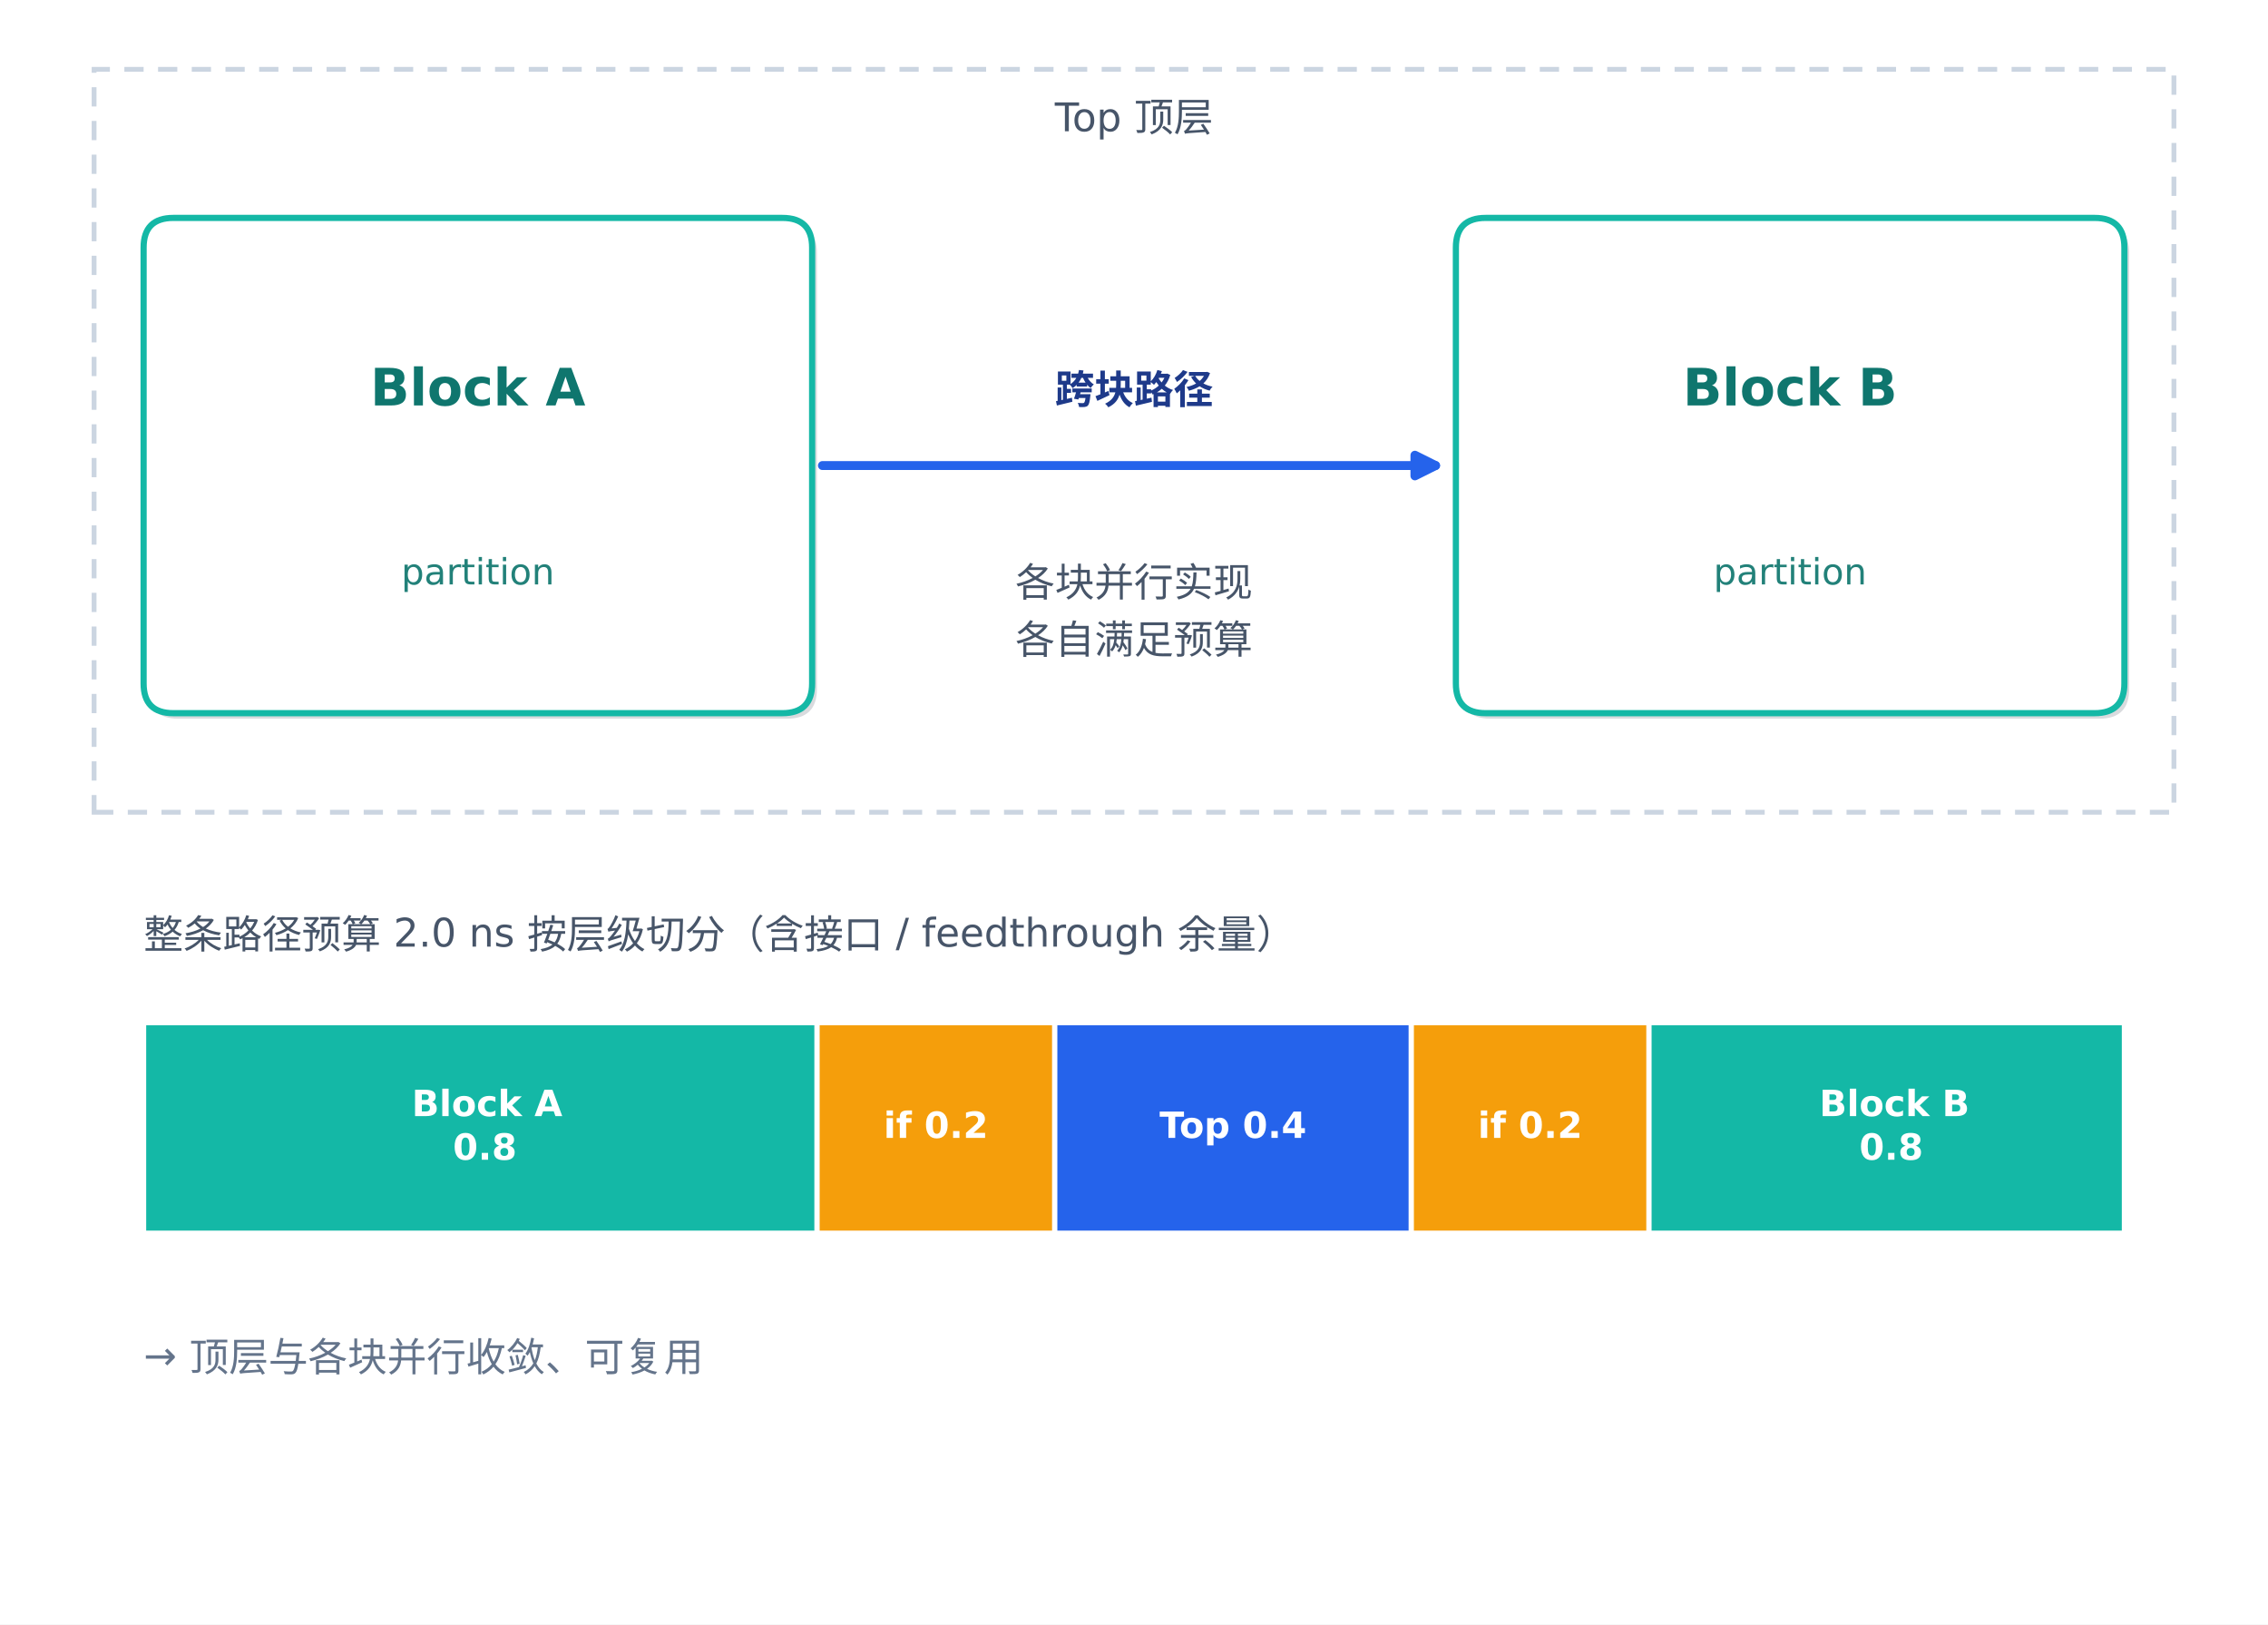
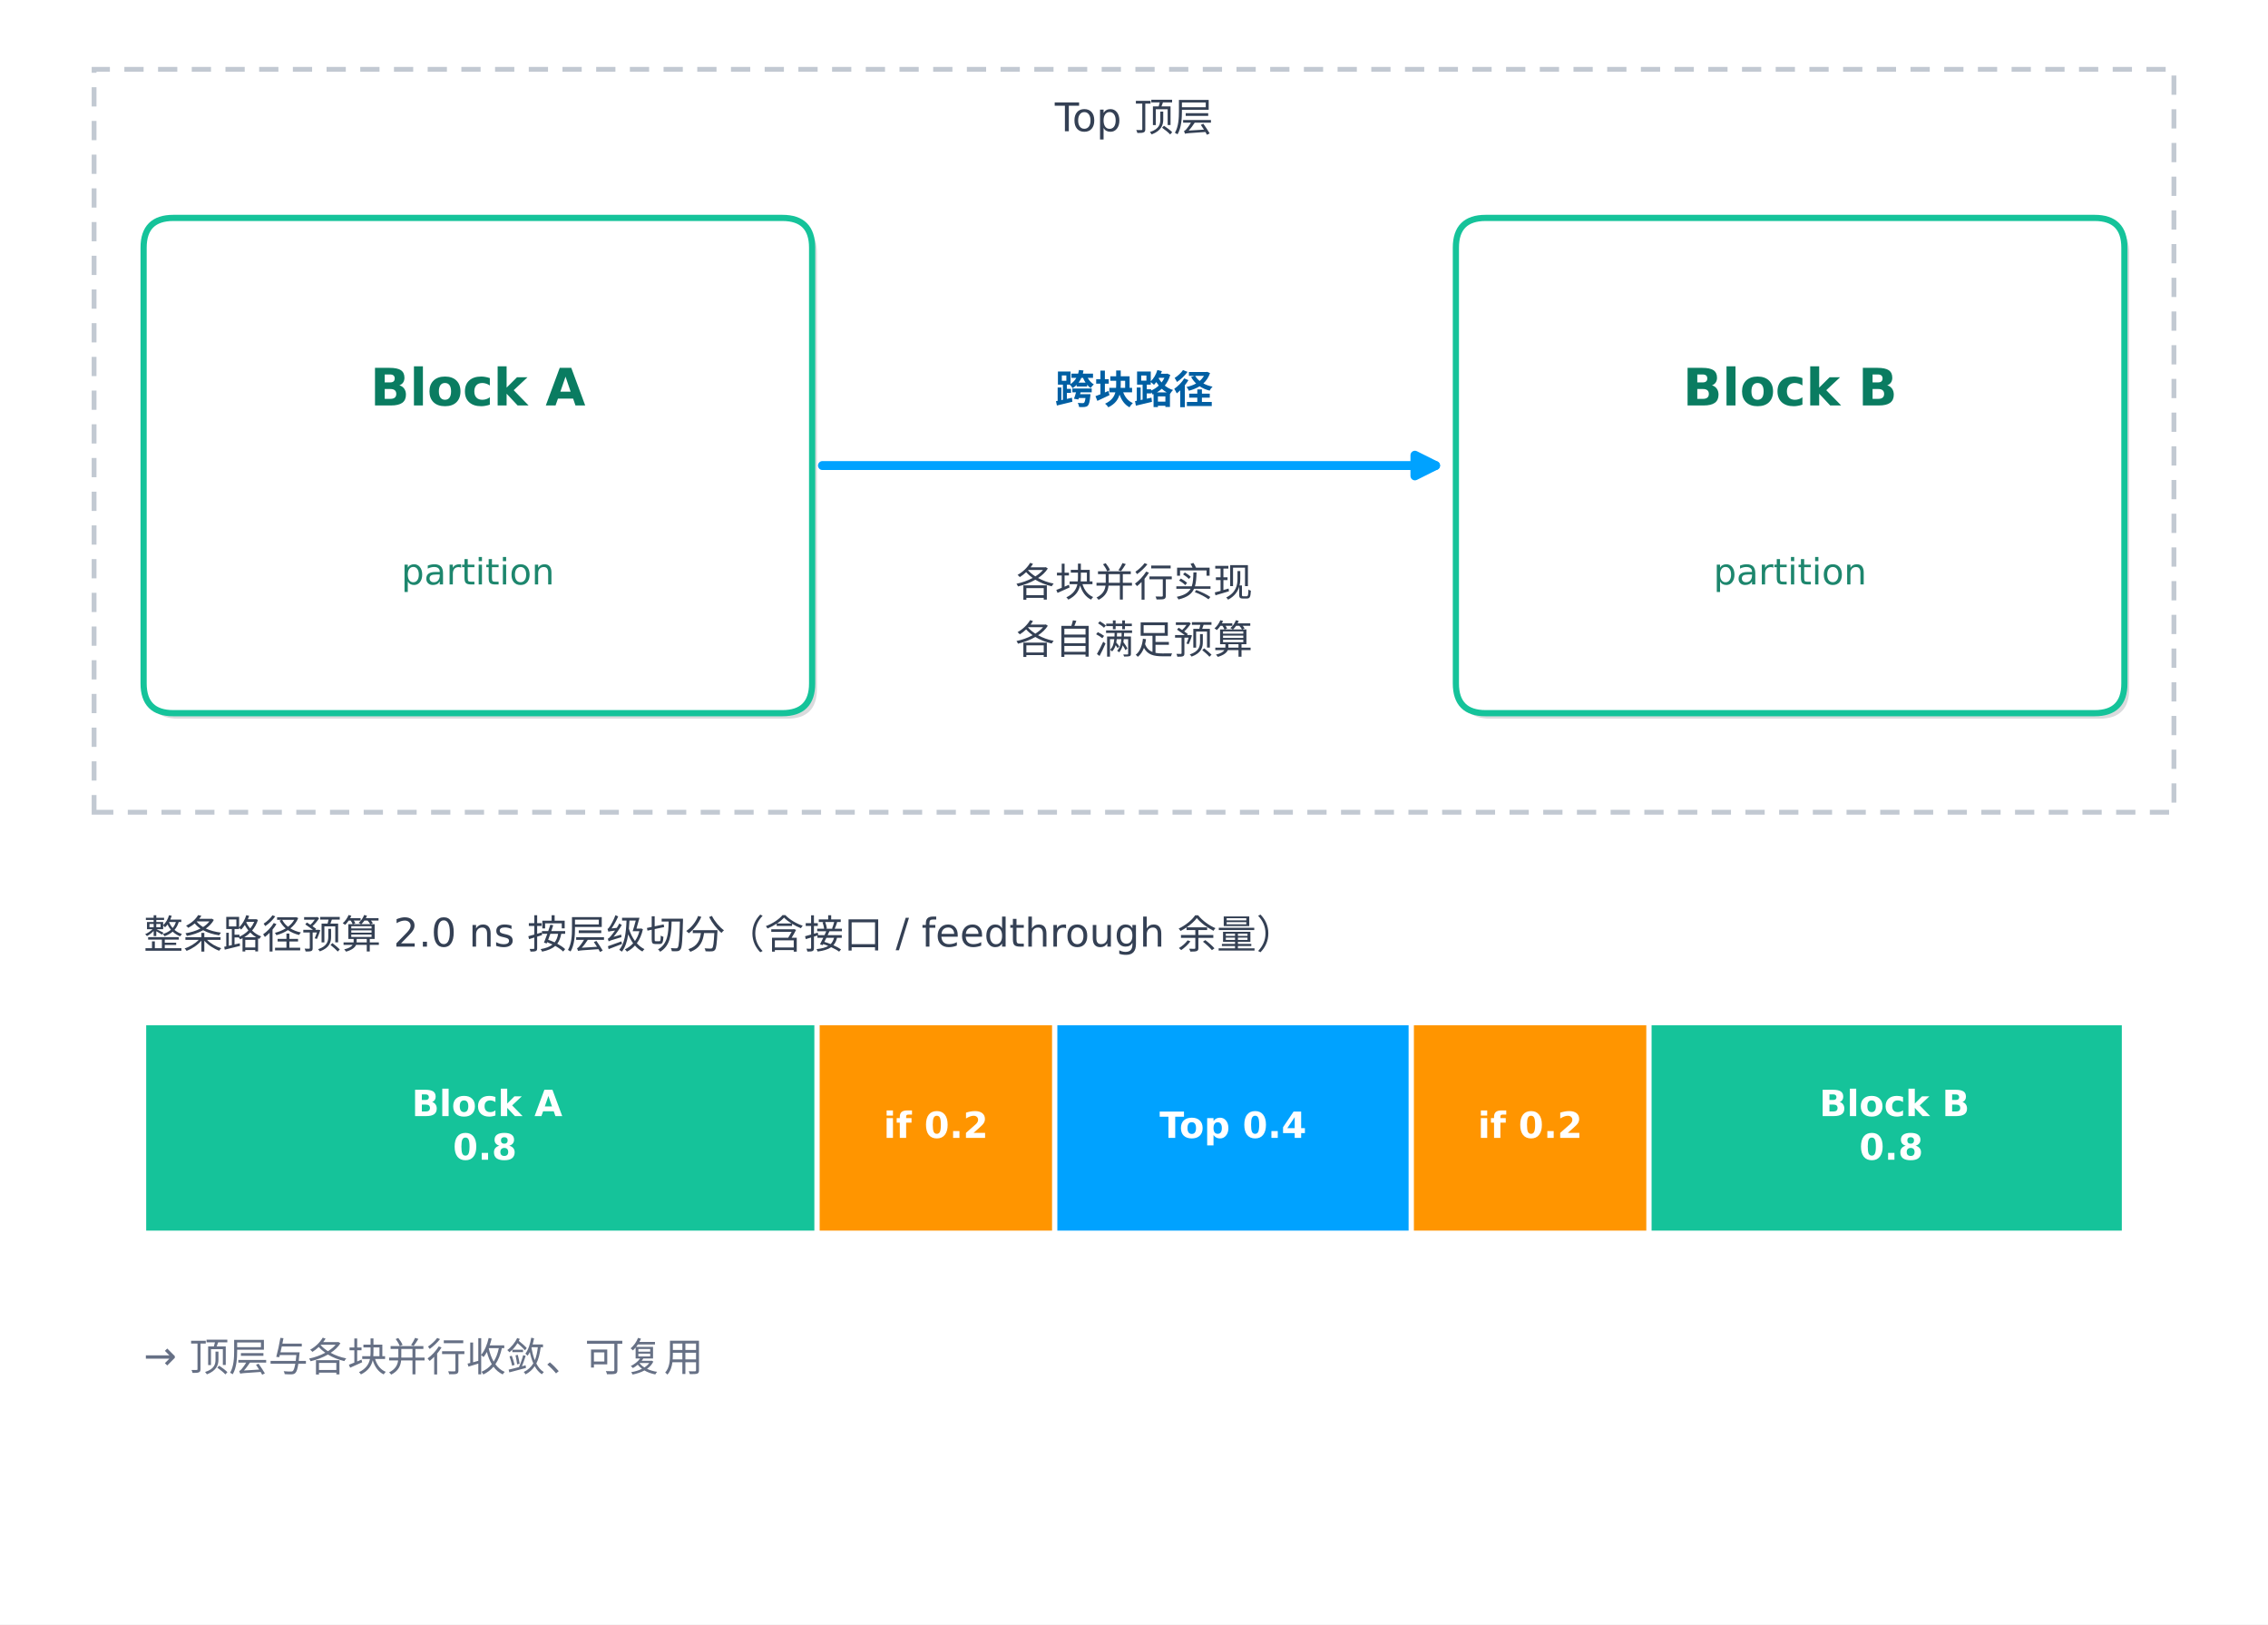
<svg xmlns="http://www.w3.org/2000/svg" width="659.52pt" height="472.32pt" viewBox="0 0 659.52 472.32" version="1.1">
  <defs>
    <style type="text/css">*{stroke-linejoin: round; stroke-linecap: butt}</style>
  </defs>
  <g id="figure_1">
    <g id="patch_1">
      <path d="M 0 472.32  L 659.52 472.32  L 659.52 0  L 0 0  z " style="fill: #ffffff" />
    </g>
    <g id="axes_1">
      <g id="patch_2">
-         <path d="M 5.76 466.56  L 653.76 466.56  L 653.76 5.76  L 5.76 5.76  z " clip-path="url(#pe746c723f5)" style="fill: #ffffff" />
+         <path d="M 5.76 466.56  L 653.76 466.56  L 653.76 5.76  L 5.76 5.76  z " clip-path="url(#p5764b1a5ce)" style="fill: #ffffff" />
      </g>
      <g id="patch_3">
-         <path d="M 27.36 236.16  L 632.16 236.16  L 632.16 20.16  L 27.36 20.16  L 27.36 236.16  z " clip-path="url(#pe746c723f5)" style="fill: none; stroke-dasharray: 5.6,4.2; stroke-dashoffset: 0; stroke: #cbd5e1; stroke-width: 1.4; stroke-linejoin: miter" />
+         <path d="M 27.36 236.16  L 632.16 236.16  L 632.16 20.16  L 27.36 20.16  L 27.36 236.16  z " clip-path="url(#p5764b1a5ce)" style="fill: none; stroke-dasharray: 5.6,4.2; stroke-dashoffset: 0; stroke: #c2c9d2; stroke-width: 1.4; stroke-linejoin: miter" />
      </g>
      <g id="patch_4">
-         <path d="M 51.8 208.96  L 228.92 208.96  Q 237.56 208.96 237.56 200.32  L 237.56 73.6  Q 237.56 64.96 228.92 64.96  L 51.8 64.96  Q 43.16 64.96 43.16 73.6  L 43.16 200.32  Q 43.16 208.96 51.8 208.96  z " clip-path="url(#pe746c723f5)" style="fill: #0f172a; opacity: 0.16" />
-         <path d="M 50.4 207.36  L 227.52 207.36  Q 236.16 207.36 236.16 198.72  L 236.16 72  Q 236.16 63.36 227.52 63.36  L 50.4 63.36  Q 41.76 63.36 41.76 72  L 41.76 198.72  Q 41.76 207.36 50.4 207.36  z " clip-path="url(#pe746c723f5)" style="fill: #ffffff; stroke: #14b8a6; stroke-width: 1.8; stroke-linejoin: miter" />
+         <path d="M 51.8 208.96  L 228.92 208.96  Q 237.56 208.96 237.56 200.32  L 237.56 73.6  Q 237.56 64.96 228.92 64.96  L 51.8 64.96  Q 43.16 64.96 43.16 73.6  L 43.16 200.32  Q 43.16 208.96 51.8 208.96  z " clip-path="url(#p5764b1a5ce)" style="fill: #101828; opacity: 0.16" />
+         <path d="M 50.4 207.36  L 227.52 207.36  Q 236.16 207.36 236.16 198.72  L 236.16 72  Q 236.16 63.36 227.52 63.36  L 50.4 63.36  Q 41.76 63.36 41.76 72  L 41.76 198.72  Q 41.76 207.36 50.4 207.36  z " clip-path="url(#p5764b1a5ce)" style="fill: #ffffff; stroke: #15c39a; stroke-width: 1.8; stroke-linejoin: miter" />
      </g>
      <g id="patch_5">
-         <path d="M 433.4 208.96  L 610.52 208.96  Q 619.16 208.96 619.16 200.32  L 619.16 73.6  Q 619.16 64.96 610.52 64.96  L 433.4 64.96  Q 424.76 64.96 424.76 73.6  L 424.76 200.32  Q 424.76 208.96 433.4 208.96  z " clip-path="url(#pe746c723f5)" style="fill: #0f172a; opacity: 0.16" />
-         <path d="M 432 207.36  L 609.12 207.36  Q 617.76 207.36 617.76 198.72  L 617.76 72  Q 617.76 63.36 609.12 63.36  L 432 63.36  Q 423.36 63.36 423.36 72  L 423.36 198.72  Q 423.36 207.36 432 207.36  z " clip-path="url(#pe746c723f5)" style="fill: #ffffff; stroke: #14b8a6; stroke-width: 1.8; stroke-linejoin: miter" />
+         <path d="M 433.4 208.96  L 610.52 208.96  Q 619.16 208.96 619.16 200.32  L 619.16 73.6  Q 619.16 64.96 610.52 64.96  L 433.4 64.96  Q 424.76 64.96 424.76 73.6  L 424.76 200.32  Q 424.76 208.96 433.4 208.96  z " clip-path="url(#p5764b1a5ce)" style="fill: #101828; opacity: 0.16" />
+         <path d="M 432 207.36  L 609.12 207.36  Q 617.76 207.36 617.76 198.72  L 617.76 72  Q 617.76 63.36 609.12 63.36  L 432 63.36  Q 423.36 63.36 423.36 72  L 423.36 198.72  Q 423.36 207.36 432 207.36  z " clip-path="url(#p5764b1a5ce)" style="fill: #ffffff; stroke: #15c39a; stroke-width: 1.8; stroke-linejoin: miter" />
      </g>
      <g id="text_1">
-         <text style="font-size: 11.5px; font-family: 'Microsoft YaHei', 'Microsoft YaHei UI', 'SimHei', 'Segoe UI', 'DejaVu Sans', sans-serif; text-anchor: middle; fill: #475569" x="329.76" y="38.16" transform="rotate(-0 329.76 38.16)">Top 顶层</text>
+         <text style="font-size: 11.5px; font-family: 'Microsoft YaHei', 'Microsoft YaHei UI', 'SimHei', 'Segoe UI', 'DejaVu Sans', sans-serif; text-anchor: middle; fill: #344054" x="329.76" y="38.16" transform="rotate(-0 329.76 38.16)">Top 顶层</text>
      </g>
      <g id="patch_6">
-         <path d="M 239.162 135.36  Q 329.762 135.36 417.454 135.36  " clip-path="url(#pe746c723f5)" style="fill: none; stroke: #2563eb; stroke-width: 2.6; stroke-linecap: round" />
-         <path d="M 411.454 132.36  L 417.454 135.36  L 411.454 138.36  z " clip-path="url(#pe746c723f5)" style="fill: #2563eb; stroke: #2563eb; stroke-width: 2.6; stroke-linecap: round" />
+         <path d="M 239.162 135.36  Q 329.762 135.36 417.454 135.36  " clip-path="url(#p5764b1a5ce)" style="fill: none; stroke: #00a2ff; stroke-width: 2.6; stroke-linecap: round" />
+         <path d="M 411.454 132.36  L 417.454 135.36  L 411.454 138.36  z " clip-path="url(#p5764b1a5ce)" style="fill: #00a2ff; stroke: #00a2ff; stroke-width: 2.6; stroke-linecap: round" />
      </g>
      <g id="text_2">
-         <text style="font-weight: 700; font-size: 11.5px; font-family: 'Microsoft YaHei', 'Microsoft YaHei UI', 'SimHei', 'Segoe UI', 'DejaVu Sans', sans-serif; text-anchor: middle; fill: #1e3a8a" x="329.76" y="117.36" transform="rotate(-0 329.76 117.36)">跨块路径</text>
+         <text style="font-weight: 700; font-size: 11.5px; font-family: 'Microsoft YaHei', 'Microsoft YaHei UI', 'SimHei', 'Segoe UI', 'DejaVu Sans', sans-serif; text-anchor: middle; fill: #005fa3" x="329.76" y="117.36" transform="rotate(-0 329.76 117.36)">跨块路径</text>
      </g>
      <g id="text_3">
-         <text style="font-size: 11.5px; font-family: 'Microsoft YaHei', 'Microsoft YaHei UI', 'SimHei', 'Segoe UI', 'DejaVu Sans', sans-serif; fill: #475569" transform="translate(295.26 173.403)">各块并行实现</text>
-         <text style="font-size: 11.5px; font-family: 'Microsoft YaHei', 'Microsoft YaHei UI', 'SimHei', 'Segoe UI', 'DejaVu Sans', sans-serif; fill: #475569" transform="translate(295.26 190.051)">各自满足预算</text>
+         <text style="font-size: 11.5px; font-family: 'Microsoft YaHei', 'Microsoft YaHei UI', 'SimHei', 'Segoe UI', 'DejaVu Sans', sans-serif; fill: #344054" transform="translate(295.26 173.403)">各块并行实现</text>
+         <text style="font-size: 11.5px; font-family: 'Microsoft YaHei', 'Microsoft YaHei UI', 'SimHei', 'Segoe UI', 'DejaVu Sans', sans-serif; fill: #344054" transform="translate(295.26 190.051)">各自满足预算</text>
      </g>
      <g id="patch_7">
-         <path d="M 41.76 358.56  L 237.6 358.56  L 237.6 297.36  L 41.76 297.36  z " clip-path="url(#pe746c723f5)" style="fill: #14b8a6; stroke: #ffffff; stroke-width: 1.5; stroke-linejoin: miter" />
+         <path d="M 41.76 358.56  L 237.6 358.56  L 237.6 297.36  L 41.76 297.36  z " clip-path="url(#p5764b1a5ce)" style="fill: #15c39a; stroke: #ffffff; stroke-width: 1.5; stroke-linejoin: miter" />
      </g>
      <g id="patch_8">
-         <path d="M 237.6 358.56  L 306.72 358.56  L 306.72 297.36  L 237.6 297.36  z " clip-path="url(#pe746c723f5)" style="fill: #f59e0b; stroke: #ffffff; stroke-width: 1.5; stroke-linejoin: miter" />
+         <path d="M 237.6 358.56  L 306.72 358.56  L 306.72 297.36  L 237.6 297.36  z " clip-path="url(#p5764b1a5ce)" style="fill: #ff9500; stroke: #ffffff; stroke-width: 1.5; stroke-linejoin: miter" />
      </g>
      <g id="patch_9">
-         <path d="M 306.72 358.56  L 410.4 358.56  L 410.4 297.36  L 306.72 297.36  z " clip-path="url(#pe746c723f5)" style="fill: #2563eb; stroke: #ffffff; stroke-width: 1.5; stroke-linejoin: miter" />
+         <path d="M 306.72 358.56  L 410.4 358.56  L 410.4 297.36  L 306.72 297.36  z " clip-path="url(#p5764b1a5ce)" style="fill: #00a2ff; stroke: #ffffff; stroke-width: 1.5; stroke-linejoin: miter" />
      </g>
      <g id="patch_10">
-         <path d="M 410.4 358.56  L 479.52 358.56  L 479.52 297.36  L 410.4 297.36  z " clip-path="url(#pe746c723f5)" style="fill: #f59e0b; stroke: #ffffff; stroke-width: 1.5; stroke-linejoin: miter" />
+         <path d="M 410.4 358.56  L 479.52 358.56  L 479.52 297.36  L 410.4 297.36  z " clip-path="url(#p5764b1a5ce)" style="fill: #ff9500; stroke: #ffffff; stroke-width: 1.5; stroke-linejoin: miter" />
      </g>
      <g id="patch_11">
-         <path d="M 479.52 358.56  L 617.76 358.56  L 617.76 297.36  L 479.52 297.36  z " clip-path="url(#pe746c723f5)" style="fill: #14b8a6; stroke: #ffffff; stroke-width: 1.5; stroke-linejoin: miter" />
+         <path d="M 479.52 358.56  L 617.76 358.56  L 617.76 297.36  L 479.52 297.36  z " clip-path="url(#p5764b1a5ce)" style="fill: #15c39a; stroke: #ffffff; stroke-width: 1.5; stroke-linejoin: miter" />
      </g>
      <g id="text_4">
-         <text style="font-size: 11.5px; font-family: 'Microsoft YaHei', 'Microsoft YaHei UI', 'SimHei', 'Segoe UI', 'DejaVu Sans', sans-serif; text-anchor: start; fill: #475569" x="41.76" y="275.76" transform="rotate(-0 41.76 275.76)">整条路径预算 2.0 ns 按层级切分（含接口 / feedthrough 余量）</text>
+         <text style="font-size: 11.5px; font-family: 'Microsoft YaHei', 'Microsoft YaHei UI', 'SimHei', 'Segoe UI', 'DejaVu Sans', sans-serif; text-anchor: start; fill: #344054" x="41.76" y="275.76" transform="rotate(-0 41.76 275.76)">整条路径预算 2.0 ns 按层级切分（含接口 / feedthrough 余量）</text>
      </g>
      <g id="text_5">
-         <text style="font-size: 11.5px; font-family: 'Microsoft YaHei', 'Microsoft YaHei UI', 'SimHei', 'Segoe UI', 'DejaVu Sans', sans-serif; text-anchor: start; fill: #64748b" x="41.76" y="398.16" transform="rotate(-0 41.76 398.16)">→ 顶层与各块并行收敛、可复用</text>
+         <text style="font-size: 11.5px; font-family: 'Microsoft YaHei', 'Microsoft YaHei UI', 'SimHei', 'Segoe UI', 'DejaVu Sans', sans-serif; text-anchor: start; fill: #667085" x="41.76" y="398.16" transform="rotate(-0 41.76 398.16)">→ 顶层与各块并行收敛、可复用</text>
      </g>
      <g id="text_6">
        <text style="font-weight: 700; font-size: 10.5px; font-family: 'Microsoft YaHei', 'Microsoft YaHei UI', 'SimHei', 'Segoe UI', 'DejaVu Sans', sans-serif; fill: #ffffff" transform="translate(119.7333 324.5104)">Block A</text>
        <text style="font-weight: 700; font-size: 10.5px; font-family: 'Microsoft YaHei', 'Microsoft YaHei UI', 'SimHei', 'Segoe UI', 'DejaVu Sans', sans-serif; fill: #ffffff" transform="translate(131.7049 337.1928)">0.8</text>
      </g>
      <g id="text_7">
        <text style="font-weight: 700; font-size: 10.5px; font-family: 'Microsoft YaHei', 'Microsoft YaHei UI', 'SimHei', 'Segoe UI', 'DejaVu Sans', sans-serif; text-anchor: middle; fill: #ffffff" x="272.16" y="330.852" transform="rotate(-0 272.16 330.8516)">if 0.2</text>
      </g>
      <g id="text_8">
        <text style="font-weight: 700; font-size: 10.5px; font-family: 'Microsoft YaHei', 'Microsoft YaHei UI', 'SimHei', 'Segoe UI', 'DejaVu Sans', sans-serif; text-anchor: middle; fill: #ffffff" x="358.56" y="330.852" transform="rotate(-0 358.56 330.8516)">Top 0.4</text>
      </g>
      <g id="text_9">
        <text style="font-weight: 700; font-size: 10.5px; font-family: 'Microsoft YaHei', 'Microsoft YaHei UI', 'SimHei', 'Segoe UI', 'DejaVu Sans', sans-serif; text-anchor: middle; fill: #ffffff" x="444.96" y="330.852" transform="rotate(-0 444.96 330.8516)">if 0.2</text>
      </g>
      <g id="text_10">
        <text style="font-weight: 700; font-size: 10.5px; font-family: 'Microsoft YaHei', 'Microsoft YaHei UI', 'SimHei', 'Segoe UI', 'DejaVu Sans', sans-serif; fill: #ffffff" transform="translate(529.0526 324.5104)">Block B</text>
        <text style="font-weight: 700; font-size: 10.5px; font-family: 'Microsoft YaHei', 'Microsoft YaHei UI', 'SimHei', 'Segoe UI', 'DejaVu Sans', sans-serif; fill: #ffffff" transform="translate(540.6649 337.1928)">0.8</text>
      </g>
      <g id="text_11">
-         <text style="font-weight: 700; font-size: 15px; font-family: 'Microsoft YaHei', 'Microsoft YaHei UI', 'SimHei', 'Segoe UI', 'DejaVu Sans', sans-serif; text-anchor: middle; fill: #0f766e" x="138.96" y="117.891" transform="rotate(-0 138.96 117.8909)">Block A</text>
+         <text style="font-weight: 700; font-size: 15px; font-family: 'Microsoft YaHei', 'Microsoft YaHei UI', 'SimHei', 'Segoe UI', 'DejaVu Sans', sans-serif; text-anchor: middle; fill: #0a7c61" x="138.96" y="117.891" transform="rotate(-0 138.96 117.8909)">Block A</text>
      </g>
      <g id="text_12">
-         <text style="font-size: 10.5px; font-family: 'Microsoft YaHei', 'Microsoft YaHei UI', 'SimHei', 'Segoe UI', 'DejaVu Sans', sans-serif; text-anchor: middle; fill: #0f766e; opacity: 0.92" x="138.96" y="169.932" transform="rotate(-0 138.96 169.9316)">partition</text>
+         <text style="font-size: 10.5px; font-family: 'Microsoft YaHei', 'Microsoft YaHei UI', 'SimHei', 'Segoe UI', 'DejaVu Sans', sans-serif; text-anchor: middle; fill: #0a7c61; opacity: 0.92" x="138.96" y="169.932" transform="rotate(-0 138.96 169.9316)">partition</text>
      </g>
      <g id="text_13">
-         <text style="font-weight: 700; font-size: 15px; font-family: 'Microsoft YaHei', 'Microsoft YaHei UI', 'SimHei', 'Segoe UI', 'DejaVu Sans', sans-serif; text-anchor: middle; fill: #0f766e" x="520.56" y="117.891" transform="rotate(-0 520.56 117.8909)">Block B</text>
+         <text style="font-weight: 700; font-size: 15px; font-family: 'Microsoft YaHei', 'Microsoft YaHei UI', 'SimHei', 'Segoe UI', 'DejaVu Sans', sans-serif; text-anchor: middle; fill: #0a7c61" x="520.56" y="117.891" transform="rotate(-0 520.56 117.8909)">Block B</text>
      </g>
      <g id="text_14">
-         <text style="font-size: 10.5px; font-family: 'Microsoft YaHei', 'Microsoft YaHei UI', 'SimHei', 'Segoe UI', 'DejaVu Sans', sans-serif; text-anchor: middle; fill: #0f766e; opacity: 0.92" x="520.56" y="169.932" transform="rotate(-0 520.56 169.9316)">partition</text>
+         <text style="font-size: 10.5px; font-family: 'Microsoft YaHei', 'Microsoft YaHei UI', 'SimHei', 'Segoe UI', 'DejaVu Sans', sans-serif; text-anchor: middle; fill: #0a7c61; opacity: 0.92" x="520.56" y="169.932" transform="rotate(-0 520.56 169.9316)">partition</text>
      </g>
    </g>
  </g>
  <defs>
-     <clipPath id="pe746c723f5">
+     <clipPath id="p5764b1a5ce">
      <rect x="5.76" y="5.76" width="648" height="460.8" />
    </clipPath>
  </defs>
</svg>
